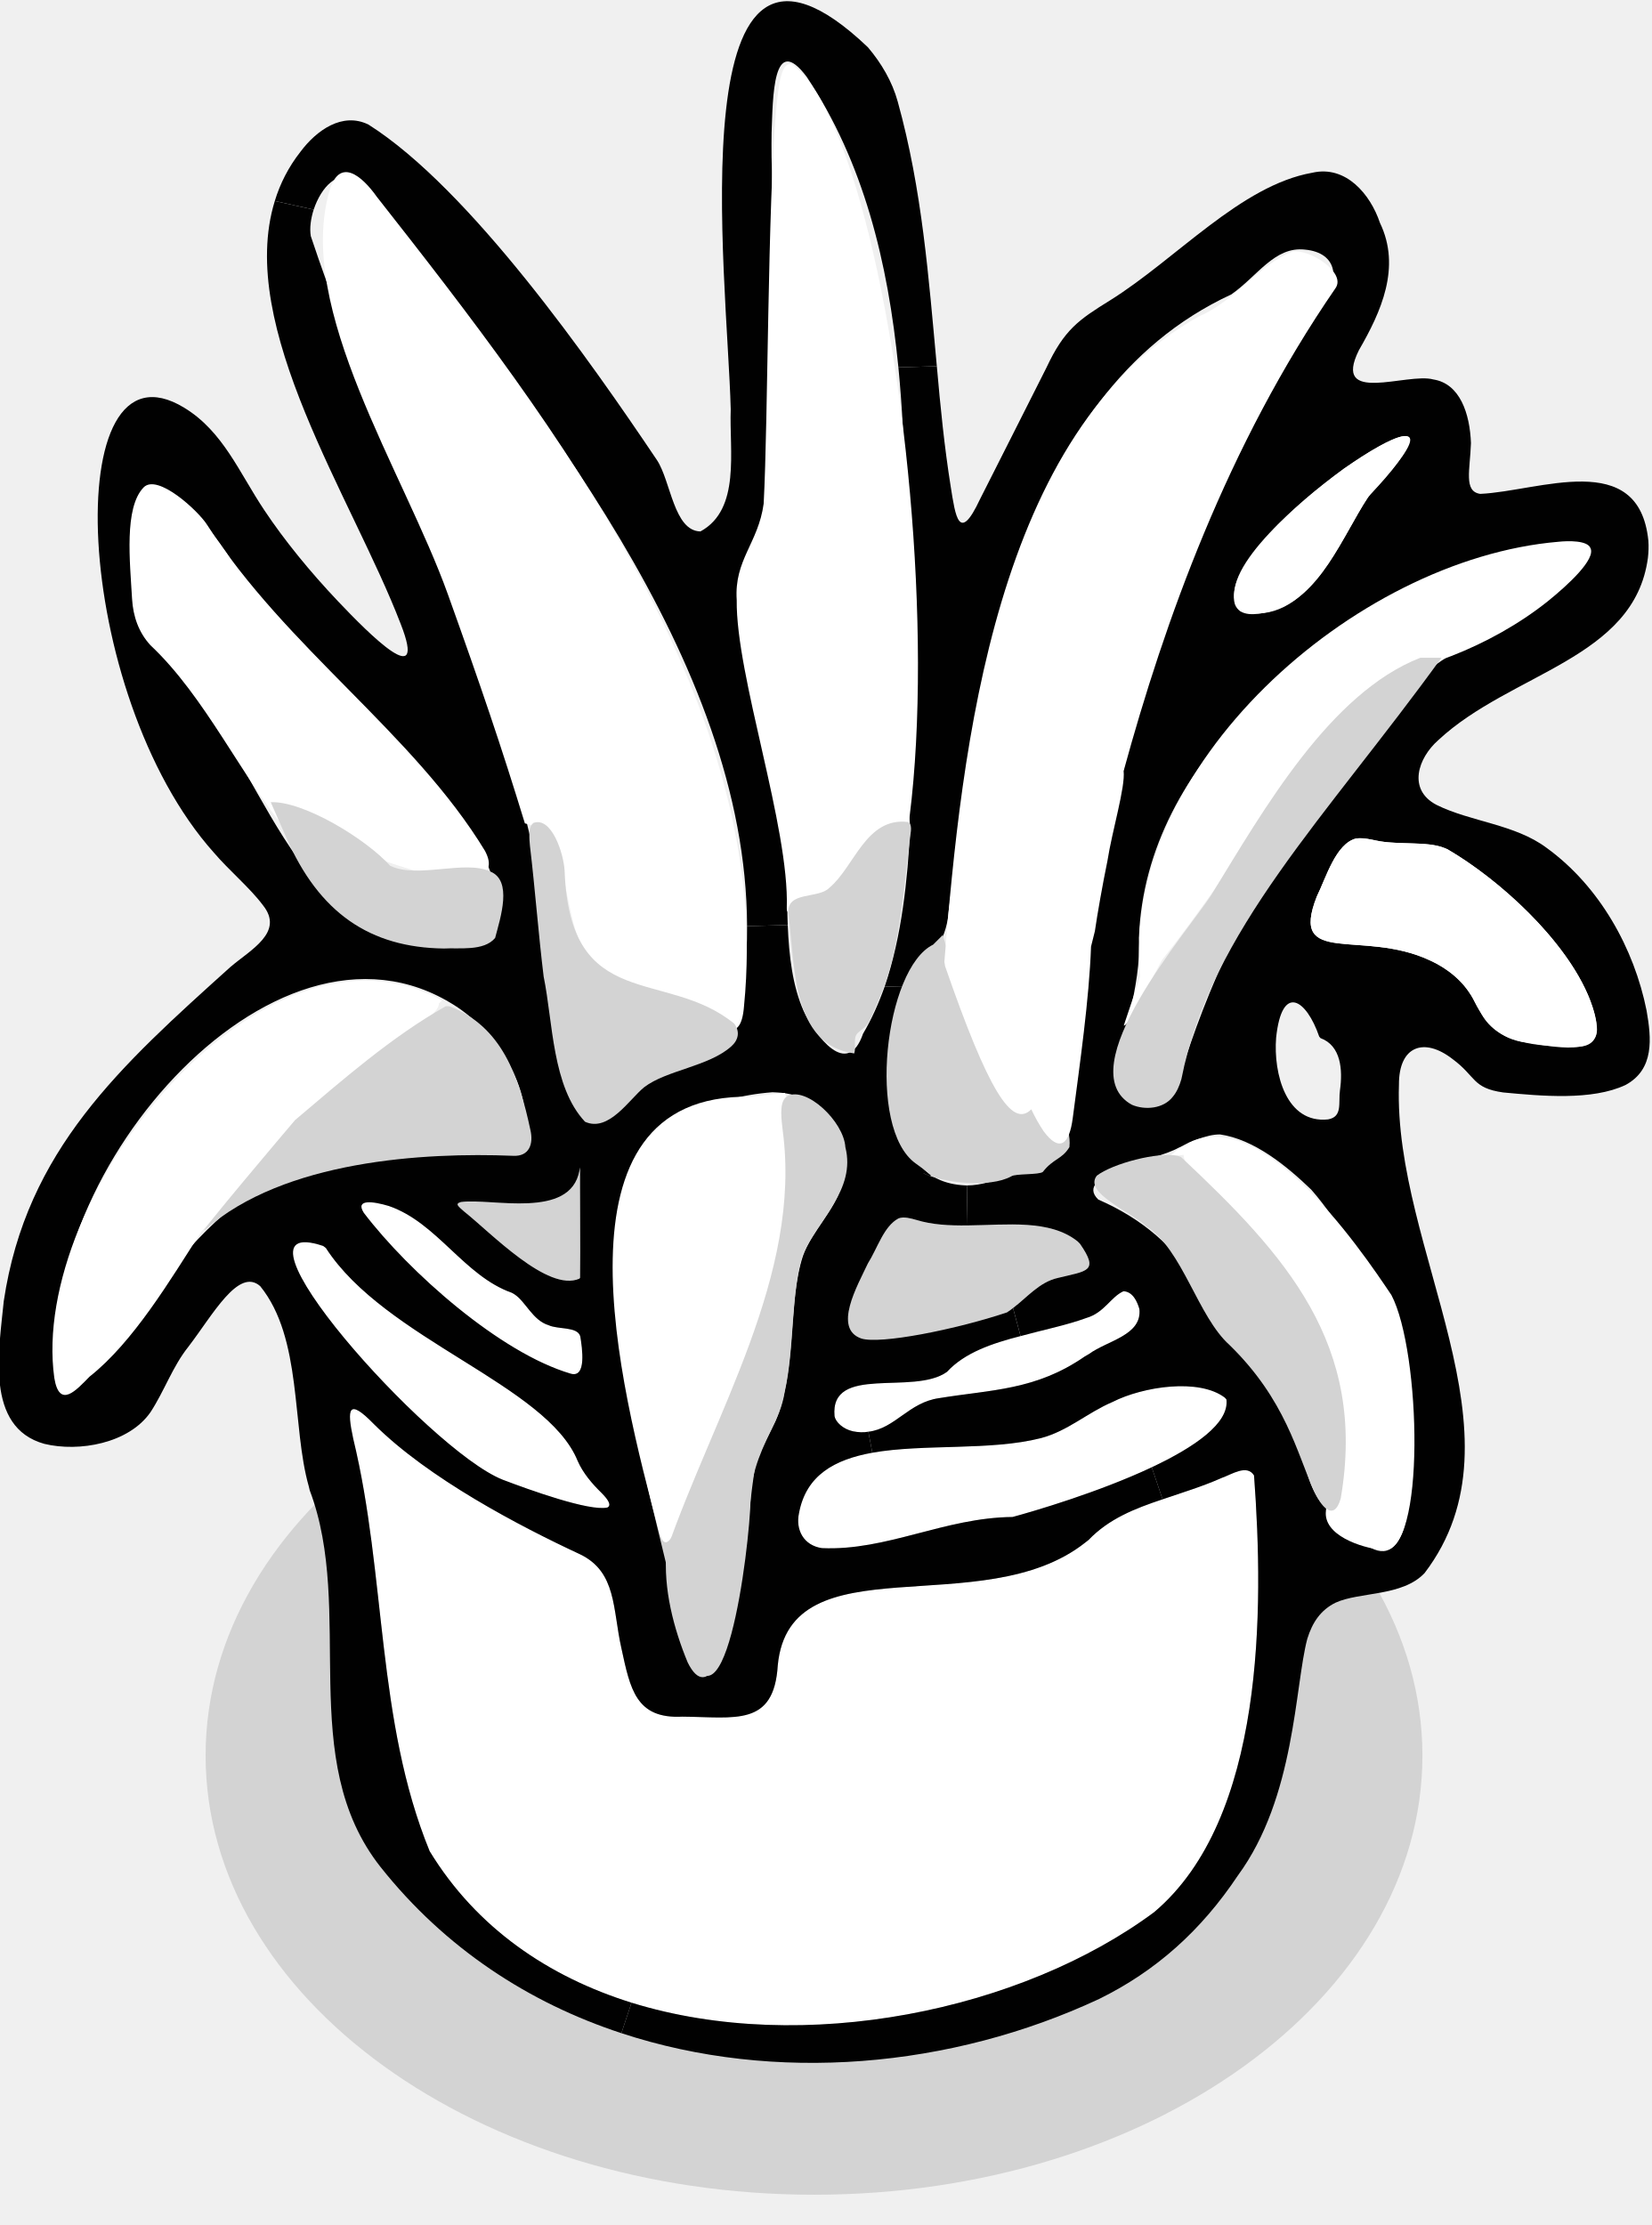
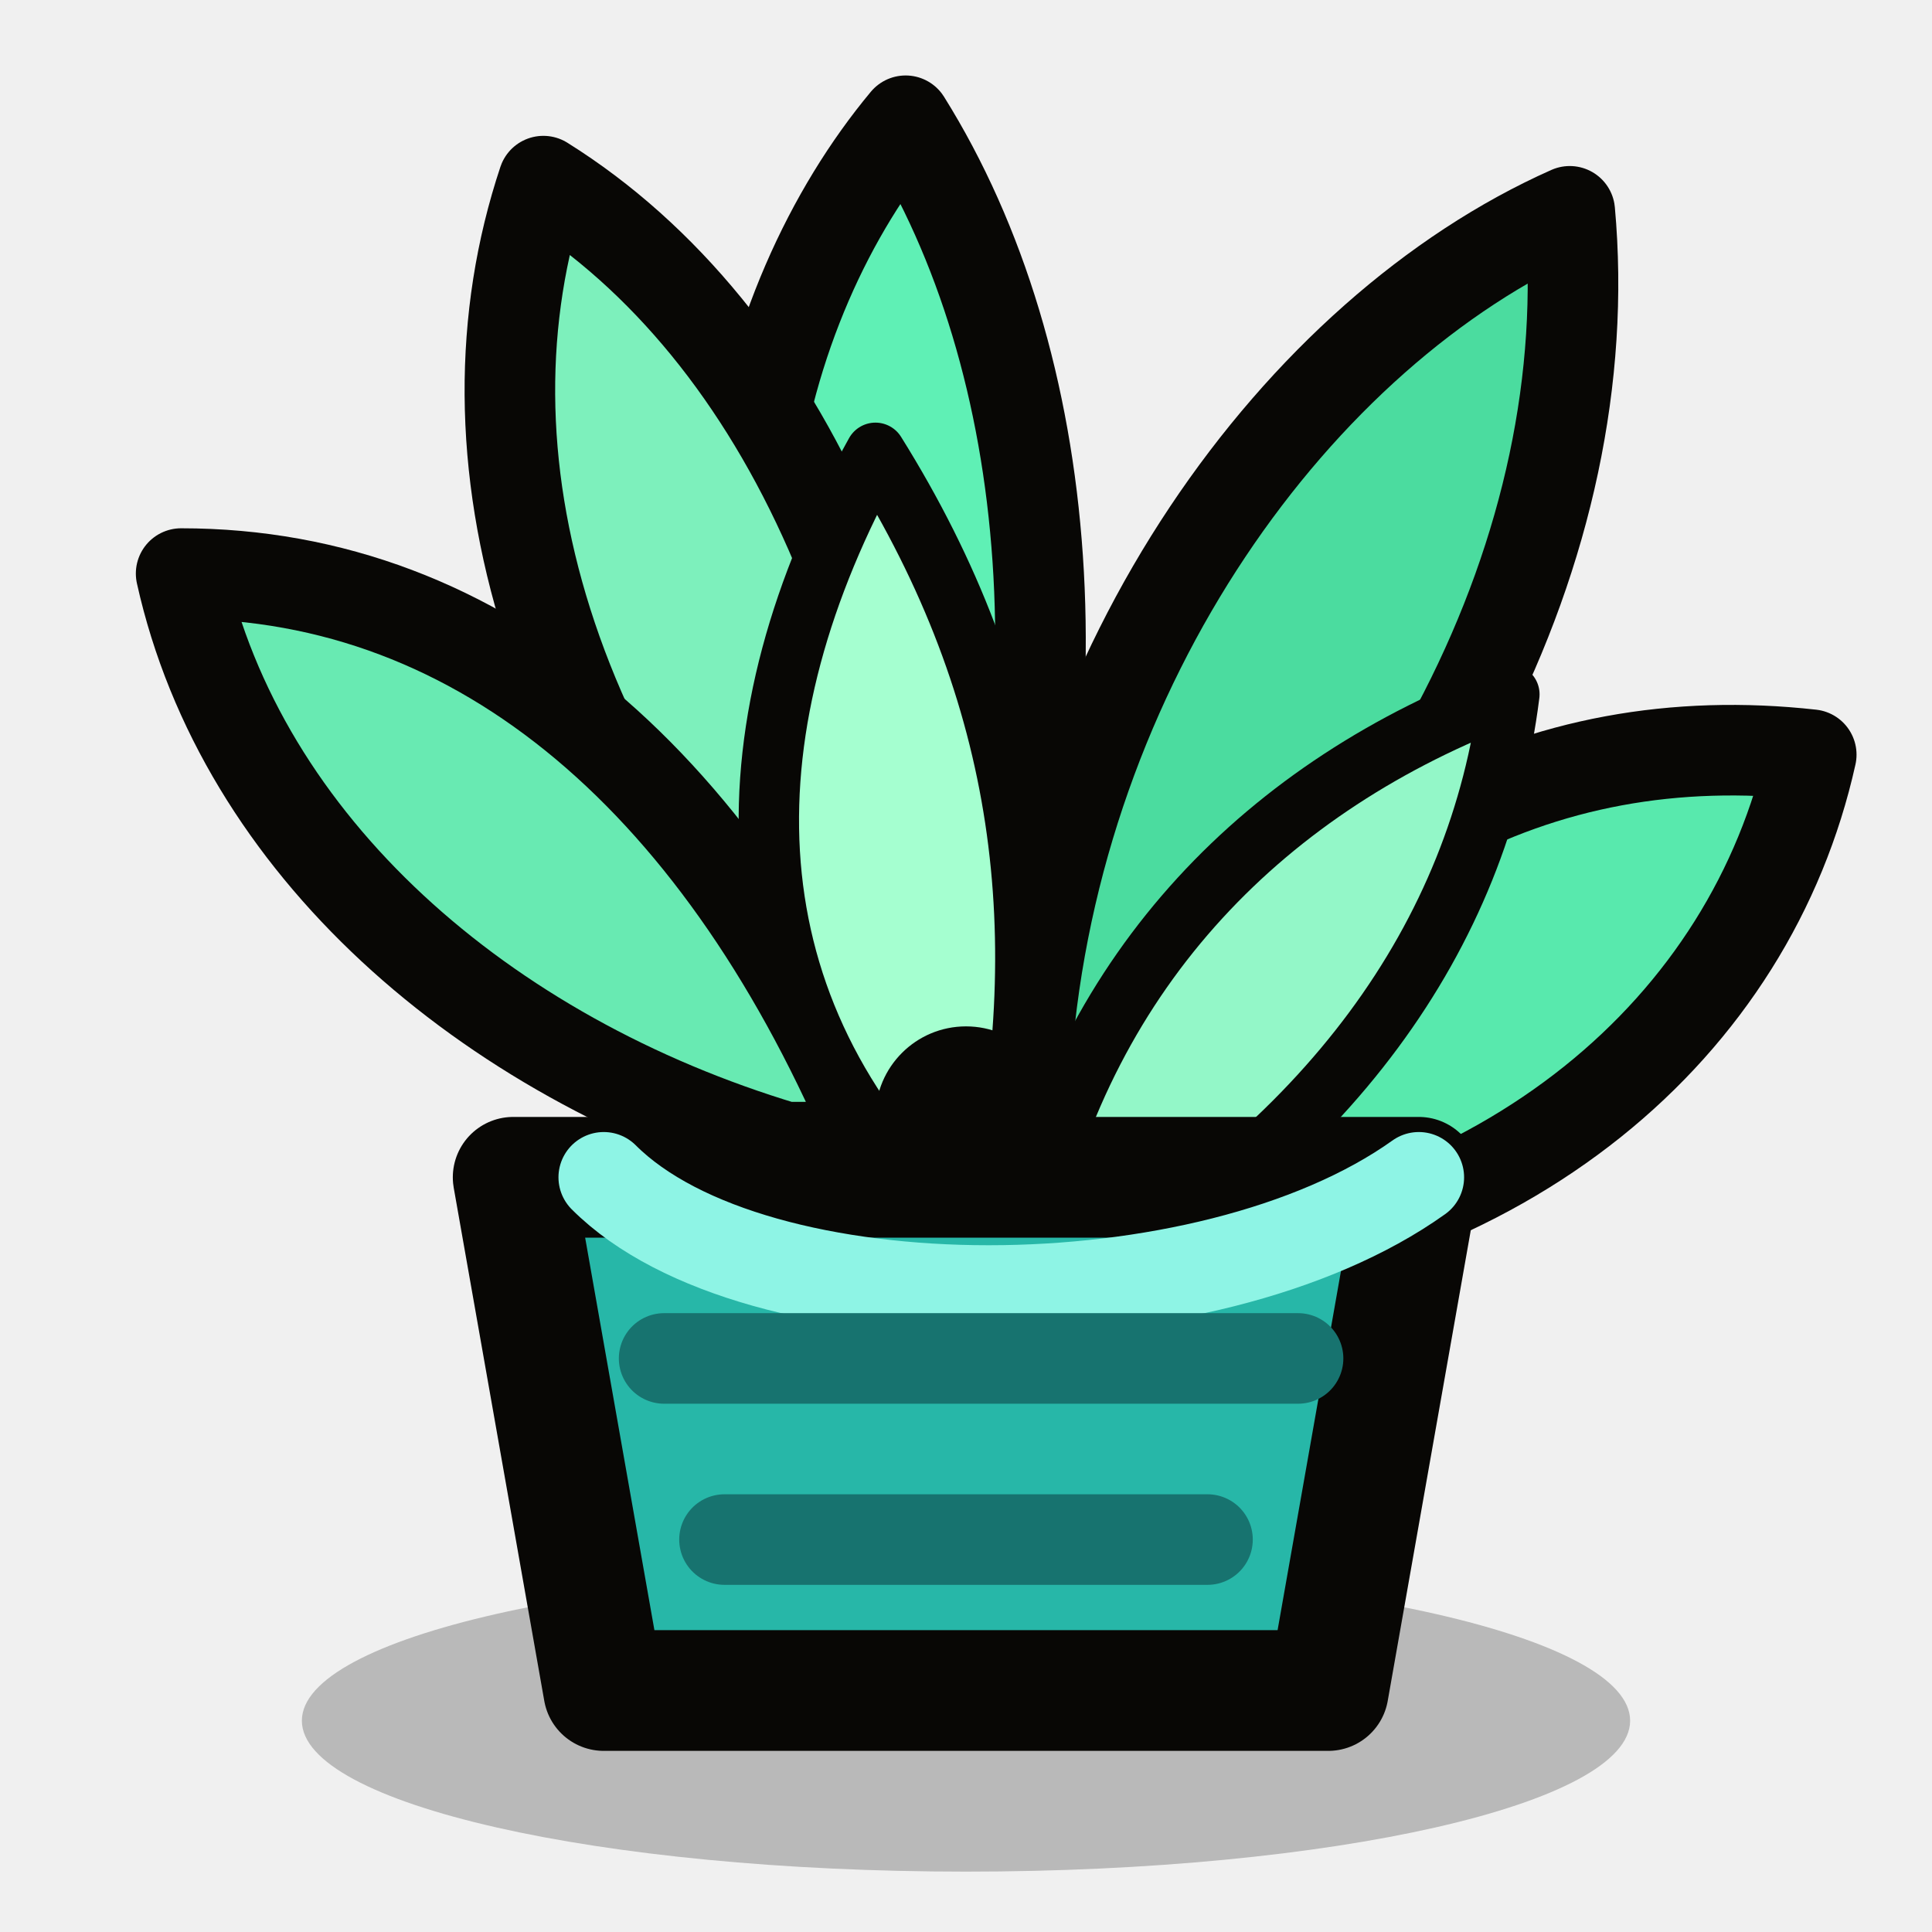
- <svg xmlns="http://www.w3.org/2000/svg" id="a" width="74.751" height="100.735" version="1.1" viewBox="0 0 74.751 100.735">
-   <ellipse cx="36.85" cy="79.483" rx="27.542" ry="19.881" fill="#5e5e5e" opacity=".2" />
-   <g>
-     <path d="M48.89,56.31c.88,1.27.33,1.22-1.01,1.55-.83.19-1.37.87-2.02,1.36-.09.07-.18.14-.28.2-2.37.79-5.74,1.45-6.59,1.18-1.29-.45-.18-2.38.3-3.4.44-.7.72-1.69,1.39-2.04.24-.09.55,0,.8.07.71.22,1.5.26,2.32.25,1.81-.02,3.72-.28,4.98.72l.11.11Z" fill="#d3d3d3" />
-     <path d="M26.26,52.88c-.01.5.02,3.87,0,4.97l-.03.04c-1.43.63-4.01-2.08-5.22-3.04-.27-.24-.43-.35-.14-.43,1.38-.19,4.95.81,5.36-1.42.03-.13.03-.18.03-.12Z" fill="#d3d3d3" />
-     <path d="M51.58,59.27c.12,1.19-1.45,1.42-2.28,2.03l-.19.11c-2.22,1.54-4.22,1.5-6.6,1.89-1.37.19-1.99,1.38-3.2,1.52-.22.04-.45.03-.7-.02-.45-.1-.78-.42-.83-.68-.22-2.37,3.58-.92,5.09-2.01.8-.87,2.04-1.29,3.33-1.62,1.02-.28,2.08-.49,2.98-.82.82-.24,1.1-.95,1.68-1.21.43.02.63.49.72.81Z" fill="#fff" />
-     <path d="M26.27,60.51c.08.5.3,1.9-.44,1.68-3.19-.94-7.32-4.6-9.36-7.28-.41-.64.43-.52,1.13-.31,2.19.75,3.41,3.17,5.57,3.93l.12.07c.51.33.82,1.18,1.55,1.4.43.2,1.31.05,1.43.51Z" fill="#fff" />
-     <path d="M27.23,67.59c.31.31.46.56.27.66-.81.19-3.57-.81-4.75-1.26-3.37-1.34-13.03-12.23-8.12-10.58l.12.09c2.68,4.15,10,6.19,11.4,9.64.24.55.65,1.03,1.08,1.45Z" fill="#fff" />
-     <path d="M55.52,63.36c.13,1.08-1.45,2.16-3.38,3.07-2.4,1.13-5.34,1.99-6.3,2.25-3.09.03-5.69,1.54-8.63,1.41-.83-.12-1.2-.83-1.04-1.58.32-1.73,1.62-2.43,3.32-2.74,2.32-.41,5.36-.08,7.63-.66,1.22-.32,2.1-1.15,3.25-1.64,1.38-.7,3.92-1.08,5.08-.19l.07.08Z" fill="#fff" />
-     <path d="M56.77,66.8c.45,6.06.49,15.54-4.52,19.77-6.01,4.46-15.88,6.51-23.66,4.1-3.75-1.17-7.02-3.38-9.14-6.86-2.42-5.91-1.96-12.49-3.46-18.68-.29-1.35-.23-1.85.93-.66,2.48,2.47,6.59,4.62,9.34,5.9,1.66.8,1.47,2.48,1.87,4.25.4,1.84.65,3.21,2.76,3.1,2.39.02,4.15.47,4.32-2.33.55-5.66,9.28-1.86,13.93-5.56l.14-.11c.92-.96,2.09-1.42,3.35-1.84.87-.3,1.78-.57,2.68-.97.46-.16,1.14-.63,1.46-.11Z" fill="#fff" />
-     <path d="M74.62,24.47c.02.26.01.53-.02.79-.61,4.58-6.21,5.19-9.49,8.25-.92.81-1.4,2.24-.08,2.93,1.55.77,3.55.87,4.99,1.95,2.4,1.74,3.96,4.56,4.52,7.36.22,1.26.36,2.66-.95,3.37-1.52.72-3.83.5-5.54.34-1.41-.2-1.22-.72-2.29-1.51-1.3-1.01-2.44-.59-2.43,1.16-.26,7.52,5.95,15.82,1.16,22.11-1.01,1.07-2.94.84-4.03,1.34-.67.33-1.05.89-1.28,1.64-.57,2.15-.54,7.17-3.14,10.71-1.66,2.49-3.7,4.32-6.28,5.59-6.7,3.13-14.68,3.84-21.63,1.55l.46-1.38c7.78,2.41,17.65.36,23.66-4.1,5.01-4.23,4.97-13.71,4.52-19.77-.32-.52-1-.05-1.46.11-.9.4-1.81.67-2.68.97l-.49-1.45c1.93-.91,3.51-1.99,3.38-3.07l-.07-.08c-1.16-.89-3.7-.51-5.08.19-1.15.49-2.03,1.32-3.25,1.64-2.27.58-5.31.25-7.63.66l-.18-.95c1.21-.14,1.83-1.33,3.2-1.52,2.38-.39,4.38-.35,6.6-1.89l.19-.11c.83-.61,2.4-.84,2.28-2.03-.09-.32-.29-.79-.72-.81-.58.26-.86.97-1.68,1.21-.9.33-1.96.54-2.98.82l-.34-1.27c.65-.49,1.19-1.17,2.02-1.36,1.34-.33,1.89-.28,1.01-1.55l-.11-.11c-1.26-1-3.17-.74-4.98-.72l-.03-1.81c.66,0,1.34-.24,1.96-.48,1.88-.74,2.78-1.1,2.71-2.88v-.18c.75-12.48,4.75-26.29,11.4-36.36.84-1.07.74-2.33-.77-2.47-1.37-.15-2.14,1.2-3.33,2.03-9.84,4.56-11.52,17.91-12.8,27.97-.09,1.36-.96,2.18-1.39,3.4l-1.5-.04c.78-2.28,1.04-4.9,1.15-7.08v-.17c-.52-6.4.15-13.83-.53-20.78l1.74-.05c.16,1.82.34,3.64.63,5.46.21,1.31.37,2.6,1.32.57.96-1.89,2.04-4.04,3.01-5.96.81-1.73,1.46-2.17,2.88-3.05,3.01-1.88,5.92-5.21,9.16-5.78,1.52-.35,2.63.98,3.06,2.27.97,2.01.05,4.03-.95,5.76-1.25,2.51,2.18,1,3.37,1.33,1.2.19,1.65,1.54,1.7,2.88-.04,1.22-.34,2.19.42,2.3,2.67-.12,7.18-2.07,7.61,2.11ZM71.33,47.39c1.35.04.98-1.27.63-2.17-1.1-2.71-4.1-5.41-6.43-6.77l-.14-.06c-.83-.34-2.18-.09-3.31-.38-.21-.04-.47-.07-.69-.05-.92.23-1.36,1.78-1.78,2.63-1.27,3.23,2.06,1.44,5.14,2.9.48.22.98.54,1.37.95.37.39.62.86.87,1.31.68,1.52,2.63,1.63,4.34,1.64ZM67.59,28.57c15.41-8.92-15.43-2.47-16.03,13.88.12,2.28-.89,4.54-.9,6.75.29,1.53,2.46.72,2.75-.46,1.23-4.05,3.11-7.98,5.52-11.82,1.47-2.49,3.14-4.43,5.3-6.14l.11-.1c.91-.97,2.02-1.32,3.25-2.11ZM62.03,22.39c1.92-1.98,3.2-4.18-1.21-1.16-2.48,1.86-5.95,4.91-4.67,6.44,2.99.8,4.54-3.26,5.78-5.16l.1-.12ZM60.77,68.79c4.45,6.08,4.09-8.69-1.41-14.93-1.14-1.1-2.6-2.28-4.13-2.5-.65,0-1.29.34-1.89.61-.95.55-4.81,1.19-3.62,2.34,1.95.85,3.49,2.12,4.64,4.05,1.08,1.81,2.39,3.24,3.69,4.75,1.14,1.72.64,4.7,2.61,5.59l.11.09ZM60.66,49.36c.13-.92.05-2.02-.88-2.36l-.06-.07c-.58-1.69-1.69-2.43-1.95.05-.13,1.63.46,3.9,2.35,3.7.67-.12.46-.74.54-1.32Z" fill="#010101" />
-     <path d="M52.14,66.43l.49,1.45c-1.26.42-2.43.88-3.35,1.84l-.14.11c-4.65,3.7-13.38-.1-13.93,5.56-.17,2.8-1.93,2.35-4.32,2.33-2.11.11-2.36-1.26-2.76-3.1-.4-1.77-.21-3.45-1.87-4.25-2.75-1.28-6.86-3.43-9.34-5.9-1.16-1.19-1.22-.69-.93.66,1.5,6.19,1.04,12.77,3.46,18.68,2.12,3.48,5.39,5.69,9.14,6.86l-.46,1.38c-4.18-1.37-7.98-3.84-10.9-7.52-3.86-4.88-1.14-11.6-3.21-17.06l-.04-.17c-.78-2.73-.28-6.7-2.2-9.07-.98-.87-2.16,1.32-3.25,2.74-.72.9-1.09,2.01-1.72,2.97-.98,1.41-3.23,1.81-4.8,1.43-2.71-.75-2.05-4.27-1.84-6.46,1.02-6.85,5.3-10.66,10.26-15.13.91-.78,2.46-1.57,1.47-2.8-.58-.78-1.53-1.57-2.22-2.38-6.41-7.17-7.08-23.64-1.34-20.14,1.76,1.07,2.49,2.94,3.62,4.63.91,1.37,2.08,2.8,3.33,4.12,1.47,1.55,4.07,4.15,2.85,1.04-2.19-5.71-7.46-13.45-5.7-19.15l1.76.39c-.13.41-.19.84-.13,1.2,3.71,11.17,10.02,21.72,10.95,33.74.18,1.83.11,4.95,1.52,6.14.93.44,1.79-1.19,2.62-1.59,1.07-.67,3.23-.81,4.02-1.97l.1-.14c.38-1.65.55-3.3.54-4.94l1.84-.05c.06,1.42.22,2.76.72,3.89.54,1.13,1.98,3.09,2.69,1.03.39-.66.71-1.38.98-2.14l1.5.04c-.06.18-.11.36-.15.55-.37,2.68-1.78,8.25,2.33,8.42h.04l.03,1.81c-.82.01-1.61-.03-2.32-.25-.25-.07-.56-.16-.8-.07-.67.35-.95,1.34-1.39,2.04-.48,1.02-1.59,2.95-.3,3.4.85.27,4.22-.39,6.59-1.18.1-.06.19-.13.28-.2l.34,1.27c-1.29.33-2.53.75-3.33,1.62-1.51,1.09-5.31-.36-5.09,2.01.05.26.38.58.83.68.25.05.48.06.7.02l.18.95c-1.7.31-3,1.01-3.32,2.74-.16.75.21,1.46,1.04,1.58,2.94.13,5.54-1.38,8.63-1.41.96-.26,3.9-1.12,6.3-2.25ZM38.1,53.67c.62-1.99-.67-4.11-2.93-4.21l-.2-.01c-11.66.9-5.49,17.11-4.09,24.6,1.85,5.83,3.06-3.98,3.1-6.19.02-1.29.57-2.38,1.12-3.51.98-2.26.56-5.41,1.25-7.49.41-1.14,1.42-2.02,1.75-3.19ZM27.5,68.25c.19-.1.04-.35-.27-.66-.43-.42-.84-.9-1.08-1.45-1.4-3.45-8.72-5.49-11.4-9.64l-.12-.09c-4.91-1.65,4.75,9.24,8.12,10.58,1.18.45,3.94,1.45,4.75,1.26ZM25.83,62.19c.74.22.52-1.18.44-1.68-.12-.46-1-.31-1.43-.51-.73-.22-1.04-1.07-1.55-1.4l-.12-.07c-2.16-.76-3.38-3.18-5.57-3.93-.7-.21-1.54-.33-1.13.31,2.04,2.68,6.17,6.34,9.36,7.28ZM26.26,57.85c.02-1.1-.01-4.47,0-4.97,0-.06,0-.01-.03.12-.41,2.23-3.98,1.23-5.36,1.42-.29.08-.13.19.14.43,1.21.96,3.79,3.67,5.22,3.04l.03-.04ZM23.7,51.66c.51-2.38-1.3-5.09-3.33-6.27l-.17-.1C11.79,40.55.72,54.36,2.84,62.98c.36.23,1.12-.66,1.45-1.09,5.33-6.84,7.06-10.13,16.5-9.86.93-.06,2.25.36,2.91-.37ZM19.97,42.87c2.31.34,2.64-1.26,2.29-3.17l-.04-.17c-1.8-5.02-8.62-8.85-11.49-13.76-.56-.96-3.19-4.81-4.3-3.46-.4.72-.34,2.65-.22,4.64.1,1.11.62,2.09,1.37,2.87,4.62,4.94,5.31,12.36,12.39,13.05Z" fill="#010101" />
-     <path d="M42.41,16.58l-1.74.05c-.47-4.76-1.58-9.3-4.15-13.15-1.54-2.06-1.53.95-1.59,2.53-.09,5.58,1.22,15.49-.52,18.67-.61,1.2-.87,2.61-.82,4.01-.04,2.37,1.35,4.03,1.77,6.26.44,2.02.21,4.57.3,6.93l-1.84.05c-.04-12.06-9.66-23.71-16.94-33.01-.46-.6-1.25-1.23-1.9-.67-.33.26-.61.73-.78,1.24l-1.76-.39c.24-.79.62-1.54,1.17-2.24.72-.96,1.89-1.8,3.07-1.22,4.6,2.91,10.07,10.74,13.06,15.19.63.95.76,3.21,1.97,3.23,1.83-1,1.3-3.64,1.37-5.53-.15-5.98-2.49-24.68,6.21-16.39.61.72,1.1,1.55,1.35,2.46,1.11,4,1.4,7.98,1.77,11.98Z" fill="#010101" />
-   </g>
-   <path d="M23.761,37.276c-1.062-3.472-1.994-6.212-3.487-10.373-1.997-5.565-6.909-12.924-5.357-18.265.449-1.537,1.461-.69,2.145.276,8.128,10.338,17.968,23.151,16.619,36.642-.071.908-.351,1.366-1.116.865-1.484-1.006-4.388-1.154-5.664-2.687-1.547-1.84-.857-4.537-2.539-6.296l-.601-.161Z" fill="#fff" />
-   <path d="M36.14,41.373c-.115-.362-.531.196-.523-.262.124-3.675-2.309-10.508-2.266-13.947-.121-1.819.978-2.576,1.22-4.359.206-3.897.171-13.353.57-17.866.117-1.223.247-2.154.705-2.028,5.66,4.005,9.185,44.054.381,42.21l-.087-3.748Z" fill="#fff" />
-   <path d="M13.02,37.651c-2.075-2.446-3.719-6.099-6.209-8.438-.535-.583-.785-1.305-.832-2.097-.097-1.688-.366-4.124.519-5.046.631-.656,2.496,1.076,2.88,1.695,3.581,5.577,9.343,9.434,12.579,14.76.159.304.223.578.133.782-.134.291-.504.387-.841.419-1.675.102-3.2-.541-4.745-1.061-1.006-.422-2.399-.484-3.342-.928l-.143-.085Z" fill="#fff" />
-   <path d="M19.869,45.429c-.002.327-.506.677-.815.906-3.817,2.892-6.626,5.795-9.937,9.421-1.402,2.177-3.07,4.997-5.066,6.573-.598.609-1.359,1.476-1.592.059-1.147-8.215,9.414-21.579,17.554-17.092l-.144.133Z" fill="#fff" />
-   <path d="M35.53,49.48c2.311,5.664-2.586,14.371-5.023,19.937-.366.71-.559.394-.7-.176-1.708-6.403-5.195-19.753,4.154-19.586l1.569-.174Z" fill="#fff" />
-   <path d="M51.615,44.216c-.925-9.46,9.668-18.902,18.928-19.687.453-.049,1.318-.065,1.455.282.255.496-.989,1.653-1.945,2.423-1.297,1.03-2.803,1.864-4.352,2.468-1.433.529-2.782.882-3.867,1.892-3.47,3.22-6.001,7.801-9.18,11.804-.242.3-1.508,3.093-1.781,3.031l.743-2.213Z" fill="#fff" />
-   <path d="M35.636,49.628c.859-.464,2.564,1.146,2.634,2.31.487,1.917-1.23,3.281-1.929,4.866-.547,1.697-.358,4.195-.821,6.231-.192,1.233-.946,2.151-1.325,3.294-.428,2.63-.564,6.574-1.492,8.527-.274.664-.577,1.074-.89,1.077-.223.004-.453-.204-.681-.666-.626-1.509-1.118-3.352-.959-5.052,2.14-6.186,6.13-12.488,5.262-19.014-.052-.47-.167-1.224.121-1.505l.081-.067Z" fill="#d3d3d3" />
-   <path d="M52.964,52.357c3.488-3.51,8.71,4.318,10.025,6.276,1.34,2.539,1.569,11.768-.392,11.549-1.001-.112-2.708-.679-2.572-1.785.716-6.423-1.317-10.654-5.644-14.926-.323-.328-.778-.777-.803-1.186l-.613.072Z" fill="#fff" />
-   <path d="M65.528,38.453c2.578,1.489,6.421,5.029,6.763,8.04.138,1.497-2.511.77-3.427.67-1.12-.215-1.734-.991-2.19-1.971-.406-.746-1.17-1.363-1.92-1.702-3.087-1.457-6.419.331-5.141-2.904.417-.847.855-2.396,1.777-2.622.311-.057.686.049,1.078.123.914.162,2.167,0,2.92.308l.141.058Z" fill="#fff" />
-   <path d="M53.469,52.387c4.727,4.442,8.424,8.46,7.226,15.452-.31,1.093-.907.355-1.226-.371-.755-1.677-1.268-4.094-3.803-6.568-1.449-1.295-2.124-4.319-3.765-5.374-.76-.695-2.852-1.518-2.25-2.297.699-.541,2.766-1.097,3.671-.899l.147.058Z" fill="#d3d3d3" />
-   <path d="M20.343,45.558c2.373.901,3.152,3.181,3.67,5.608.143.621-.049,1.203-.79,1.162-4.016-.162-10.358.204-13.932,3.342-.536.471,3.746-4.585,4.067-4.96,2.166-1.834,4.384-3.779,6.822-5.154l.163.002Z" fill="#d3d3d3" />
-   <path d="M24.142,37.26c.819-.313,1.378,1.363,1.419,2.18.24,6.453,4.59,4.381,7.679,6.906.262.351.198.729-.131,1.024-1.016.917-2.932,1.075-3.943,1.85-.669.536-1.606,2.058-2.683,1.566-1.493-1.596-1.447-4.501-1.872-6.573-.236-1.921-.381-3.895-.621-5.923-.026-.284-.068-.763.083-.956l.069-.074Z" fill="#d3d3d3" />
-   <path d="M65.255,29.78c-5.23,7.235-10.446,12.341-11.773,19.074-.087.308-.21.587-.391.802-.412.536-1.243.619-1.846.364-2.921-1.597,2.57-7.92,3.588-9.498,2.403-3.922,5.378-9.142,9.463-10.742h.959Z" fill="#d3d3d3" />
-   <path d="M42.678,42.332c.241.703.741,3.14,1.42,3.826,1.621,2.105,4.521,3.785,4.315,5.776-.339.562-.732.515-1.202,1.121-.164.144-1.26.072-1.433.205-.993.539-3.054.284-3.961-.129-.176-.111,1.035.534-.358-.452-2.244-1.588-1.405-8.841.783-9.911l.436-.436Z" fill="#d3d3d3" />
-   <path d="M41.177,37.276c.06.074.072.19.061.337-.268,2.005-.478,5.242-1.272,7.193-.816,2.006-.689,1.528-1.144,1.97-.215.208-.057.636-.151.918-2.867-.387-2.674-4.047-2.981-6.329-.099-1.045,1.372-.649,1.862-1.178,1.136-.951,1.644-3.198,3.553-2.972l.074.061Z" fill="#d3d3d3" />
-   <path d="M12.255,36.318c1.484-.057,4.303,1.656,5.405,2.876,1.199.604,3.393-.279,4.533.263,1.016.405.468,2.077.221,3.009-.51.613-1.638.434-2.313.477-3.338-.04-5.659-1.597-7.155-5.056l-.69-1.569Z" fill="#d3d3d3" />
-   <path d="M61.934,22.512c-1.15,1.693-2.13,4.593-4.47,5.18-.614.15-1.345.247-1.562-.34-.866-2.918,10.378-10.398,7.452-6.518-.398.534-.886,1.05-1.322,1.553l-.097.126Z" fill="#fff" />
-   <path d="M58.512,11.397c-1.438.504-2.633,2.257-4.216,2.917-9.258,5.15-10.768,19.547-11.545,29.234l.034.198c1.949,5.62,3.028,7.359,3.901,6.477.162.343.345.677.56.995.721.969,1.163.601,1.317-.597.319-2.441.744-5.378.828-7.766l.174-.697c.112-.775.347-2.108.567-3.175.216-1.385.818-3.349.734-4.076,1.849-6.749,4.682-14.725,9.595-21.864.499-.724-1.248-1.808-1.949-1.646Z" fill="#fff" />
+ <svg xmlns="http://www.w3.org/2000/svg" viewBox="0 0 64 64">
+   <ellipse cx="32" cy="57" rx="22" ry="5" fill="#090807" opacity=".24" />
+   <path d="M28 33c-6-12-3-23 2-29 5 8 6 20 2 32z" fill="#5ff0b5" stroke="#080705" stroke-width="3" stroke-linejoin="round" />
+   <path d="M34 35c1-13 9-24 18-28 1 11-5 23-16 31z" fill="#4bdc9f" stroke="#080705" stroke-width="3" stroke-linejoin="round" />
+   <path d="M28 36C18 26 15 15 18 6c8 5 13 16 13 30z" fill="#7df0bc" stroke="#080705" stroke-width="3" stroke-linejoin="round" />
+   <path d="M37 38c6-10 14-14 23-13-2 9-10 16-22 17z" fill="#58e9ad" stroke="#080705" stroke-width="3" stroke-linejoin="round" />
+   <path d="M26 38C16 35 8 28 6 19c10 0 18 7 23 19z" fill="#68eab2" stroke="#080705" stroke-width="3" stroke-linejoin="round" />
+   <path d="M31 40c-7-7-7-16-2-25 5 8 6 16 4 25z" fill="#a5ffd0" stroke="#080705" stroke-width="2" stroke-linejoin="round" />
+   <path d="M34 41c2-9 8-15 16-18-1 8-6 15-15 20z" fill="#93f7c8" stroke="#080705" stroke-width="2" stroke-linejoin="round" />
+   <path d="M17 39h30l-3 17H20z" fill="#27b7a8" stroke="#080705" stroke-width="4" stroke-linejoin="round" />
+   <path d="M20 39c5 5 20 5 27 0" fill="none" stroke="#8ef4e5" stroke-width="3" stroke-linecap="round" />
+   <path d="M22 45h21" stroke="#17736f" stroke-width="3" stroke-linecap="round" />
+   <path d="M24 51h16" stroke="#17736f" stroke-width="3" stroke-linecap="round" />
+   <circle cx="32" cy="37" r="3" fill="#080705" />
</svg>
